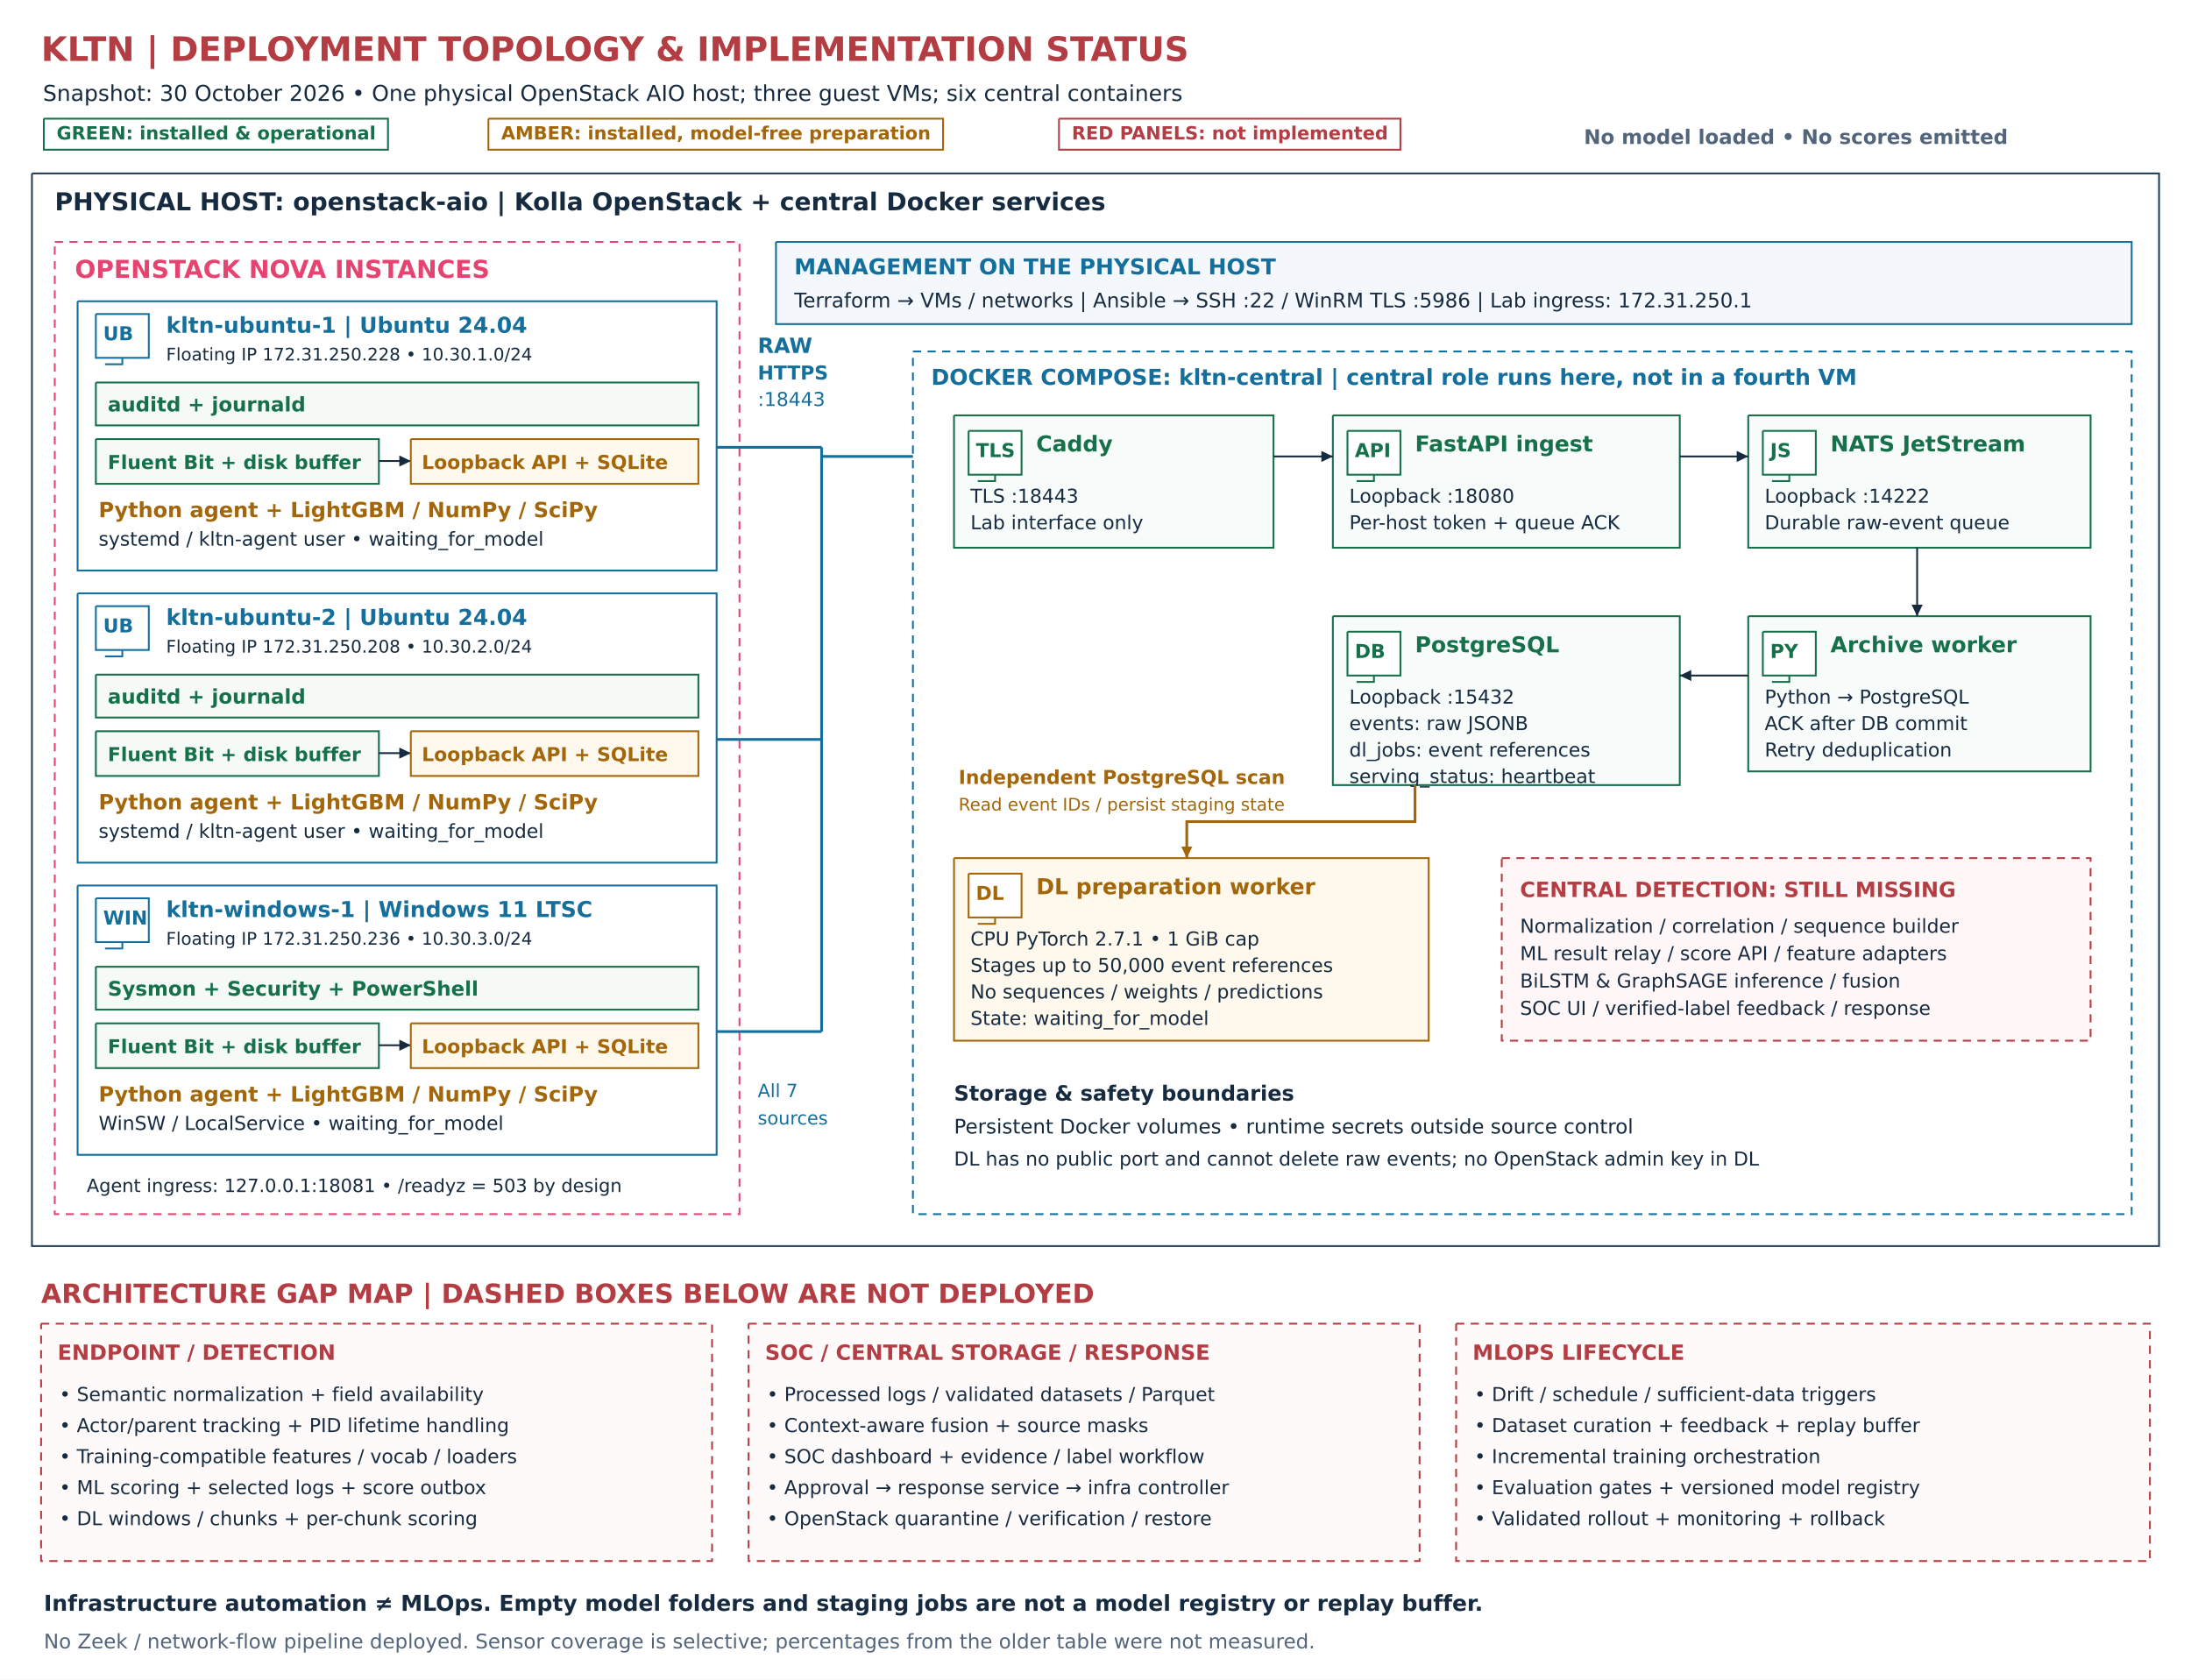
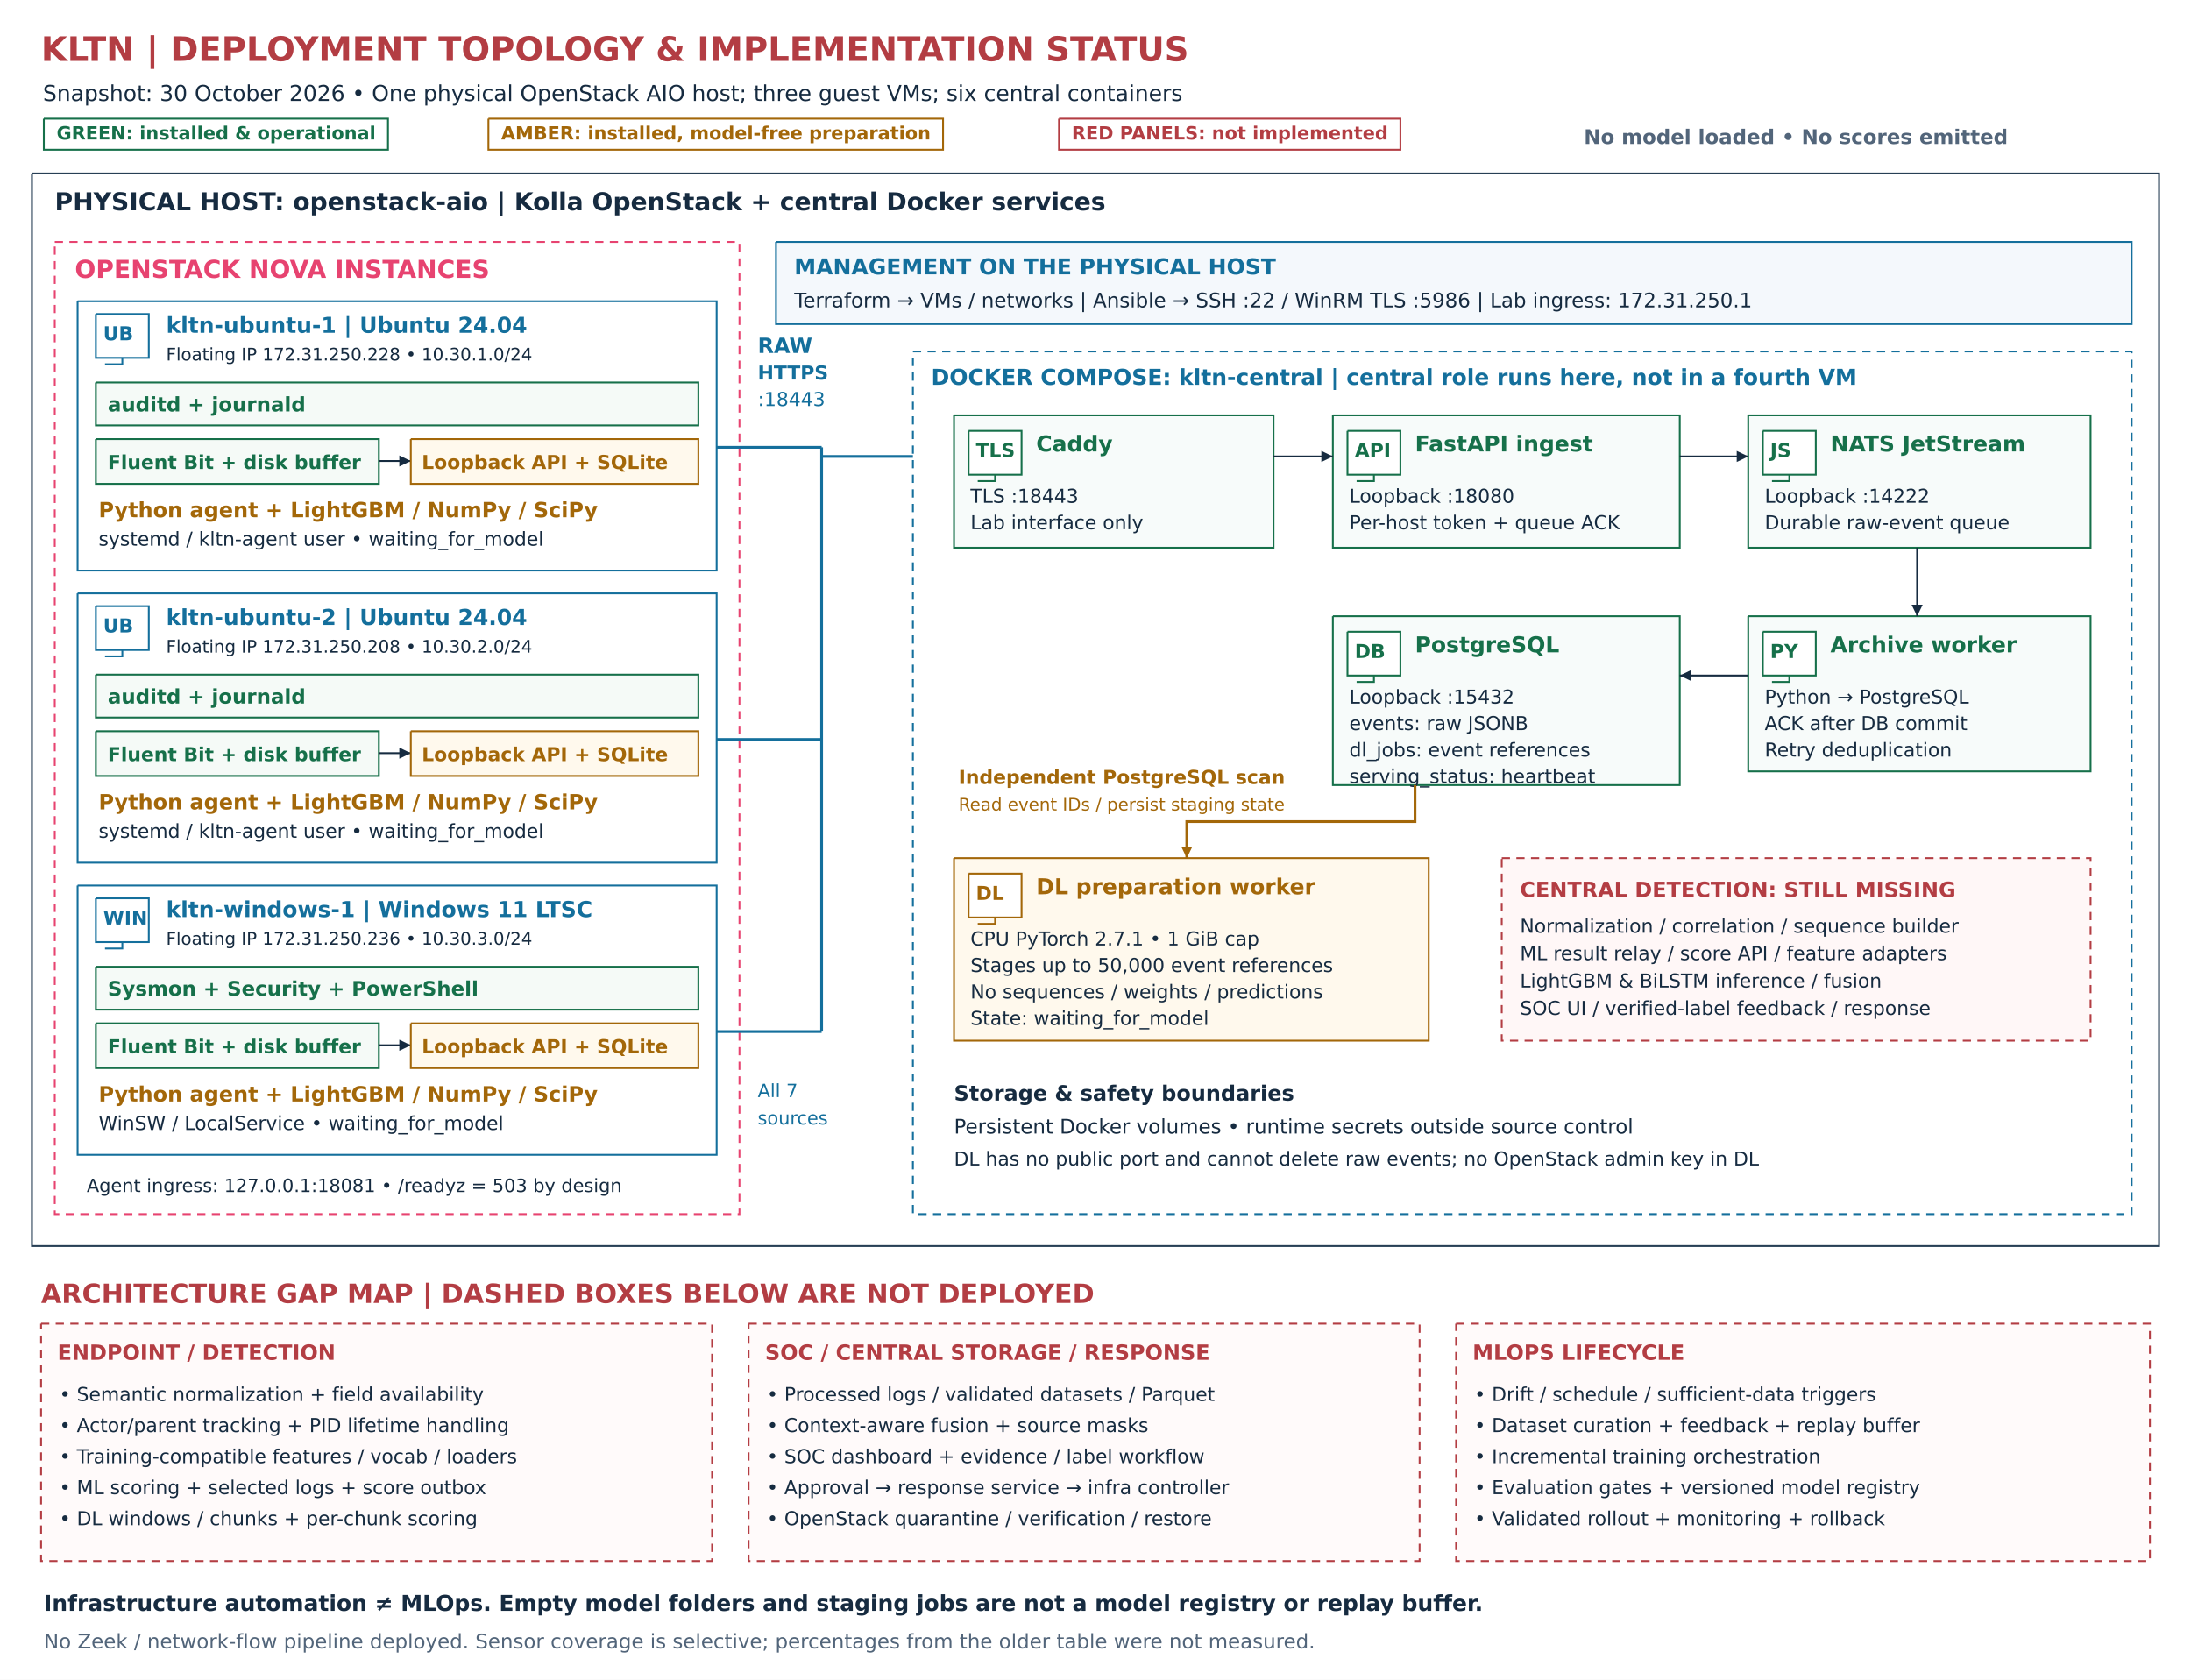
<svg xmlns="http://www.w3.org/2000/svg" width="2400" height="1840" viewBox="0 0 2400 1840">
  <rect width="100%" height="100%" fill="white" />
  <text x="45" y="66.78" font-family="DejaVu Sans, sans-serif" font-size="37" font-weight="bold" fill="#b33d43">KLTN | DEPLOYMENT TOPOLOGY &amp; IMPLEMENTATION STATUS</text>
  <text x="47" y="110.56" font-family="DejaVu Sans, sans-serif" font-size="24" font-weight="normal" fill="#162b40">Snapshot: 30 October 2026   •   One physical OpenStack AIO host; three guest VMs; six central containers</text>
  <rect x="48" y="130" width="377" height="34" fill="white" />
  <polyline points="48,130 425,130 425,164 48,164 48,130" fill="none" stroke="#16704a" stroke-width="2" />
  <text x="62" y="152.8" font-family="DejaVu Sans, sans-serif" font-size="20" font-weight="bold" fill="#16704a">GREEN: installed &amp; operational</text>
  <rect x="535" y="130" width="498" height="34" fill="white" />
  <polyline points="535,130 1033,130 1033,164 535,164 535,130" fill="none" stroke="#a36709" stroke-width="2" />
  <text x="549" y="152.8" font-family="DejaVu Sans, sans-serif" font-size="20" font-weight="bold" fill="#a36709">AMBER: installed, model-free preparation</text>
  <rect x="1160" y="130" width="374" height="34" fill="white" />
  <polyline points="1160,130 1534,130 1534,164 1160,164 1160,130" fill="none" stroke="#b33d43" stroke-width="2" />
  <text x="1174" y="152.8" font-family="DejaVu Sans, sans-serif" font-size="20" font-weight="bold" fill="#b33d43">RED PANELS: not implemented</text>
  <text x="1735" y="157.68" font-family="DejaVu Sans, sans-serif" font-size="22" font-weight="bold" fill="#52657a">No model loaded • No scores emitted</text>
  <rect x="35" y="190" width="2330" height="1175" fill="white" />
  <polyline points="35,190 2365,190 2365,1365 35,1365 35,190" fill="none" stroke="#273f55" stroke-width="2" />
  <text x="60" y="230.38" font-family="DejaVu Sans, sans-serif" font-size="27" font-weight="bold" fill="#162b40">PHYSICAL HOST: openstack-aio  |  Kolla OpenStack + central Docker services</text>
  <rect x="60" y="265" width="750" height="1065" fill="white" />
  <polyline points="60,265 810,265 810,1330 60,1330 60,265" fill="none" stroke="#e74370" stroke-width="2" stroke-dasharray="9 7" />
  <text x="82" y="304.38" font-family="DejaVu Sans, sans-serif" font-size="27" font-weight="bold" fill="#e74370">OPENSTACK NOVA INSTANCES</text>
  <polyline points="785,490 900,490" fill="none" stroke="#146f9c" stroke-width="3" />
  <polyline points="785,810 900,810" fill="none" stroke="#146f9c" stroke-width="3" />
  <polyline points="785,1130 900,1130" fill="none" stroke="#146f9c" stroke-width="3" />
  <polyline points="900,490 900,1130" fill="none" stroke="#146f9c" stroke-width="3" />
  <polyline points="900,500 1045,500" fill="none" stroke="#146f9c" stroke-width="3" />
  <polygon points="1045,500 1032.394,506.09 1032.394,493.91" fill="#146f9c" />
  <text x="830" y="386.62" font-family="DejaVu Sans, sans-serif" font-size="23" font-weight="bold" fill="#146f9c">RAW</text>
  <text x="830" y="415.74" font-family="DejaVu Sans, sans-serif" font-size="21" font-weight="bold" fill="#146f9c">HTTPS</text>
  <text x="830" y="444.74" font-family="DejaVu Sans, sans-serif" font-size="21" font-weight="normal" fill="#146f9c">:18443</text>
  <text x="830" y="1201.8" font-family="DejaVu Sans, sans-serif" font-size="20" font-weight="normal" fill="#146f9c">All 7</text>
  <text x="830" y="1231.8" font-family="DejaVu Sans, sans-serif" font-size="20" font-weight="normal" fill="#146f9c">sources</text>
  <rect x="85" y="330" width="700" height="295" fill="white" />
  <polyline points="85,330 785,330 785,625 85,625 85,330" fill="none" stroke="#146f9c" stroke-width="2" />
  <rect x="105" y="344" width="58" height="48" fill="white" />
  <polyline points="105,344 163,344 163,392 105,392 105,344" fill="none" stroke="#146f9c" stroke-width="2" />
  <text x="113" y="372.74" font-family="DejaVu Sans, sans-serif" font-size="21" font-weight="bold" fill="#146f9c">UB</text>
  <polyline points="134,392 134,399 115,399" fill="none" stroke="#146f9c" stroke-width="2" />
  <text x="182" y="364.56" font-family="DejaVu Sans, sans-serif" font-size="24" font-weight="bold" fill="#146f9c">kltn-ubuntu-1  |  Ubuntu 24.04</text>
  <text x="182" y="394.86" font-family="DejaVu Sans, sans-serif" font-size="19" font-weight="normal" fill="#162b40">Floating IP 172.31.250.228  •  10.30.1.0/24</text>
  <rect x="105" y="419" width="660" height="47" fill="#f5faf7" />
  <polyline points="105,419 765,419 765,466 105,466 105,419" fill="none" stroke="#16704a" stroke-width="2" />
  <text x="118" y="450.68" font-family="DejaVu Sans, sans-serif" font-size="22" font-weight="bold" fill="#16704a">auditd + journald</text>
  <rect x="105" y="481" width="310" height="49" fill="#f5faf7" />
  <polyline points="105,481 415,481 415,530 105,530 105,481" fill="none" stroke="#16704a" stroke-width="2" />
  <text x="118" y="513.74" font-family="DejaVu Sans, sans-serif" font-size="21" font-weight="bold" fill="#16704a">Fluent Bit + disk buffer</text>
  <polyline points="415,505 450,505" fill="none" stroke="#162b40" stroke-width="2" />
  <polygon points="450,505 437.394,511.09 437.394,498.91" fill="#162b40" />
  <rect x="450" y="481" width="315" height="49" fill="#fff9ed" />
  <polyline points="450,481 765,481 765,530 450,530 450,481" fill="none" stroke="#a36709" stroke-width="2" />
  <text x="462" y="513.74" font-family="DejaVu Sans, sans-serif" font-size="21" font-weight="bold" fill="#a36709">Loopback API + SQLite</text>
  <text x="108" y="566.62" font-family="DejaVu Sans, sans-serif" font-size="23" font-weight="bold" fill="#a36709">Python agent + LightGBM / NumPy / SciPy</text>
  <text x="108" y="597.74" font-family="DejaVu Sans, sans-serif" font-size="21" font-weight="normal" fill="#162b40">systemd / kltn-agent user  •  waiting_for_model</text>
  <rect x="85" y="650" width="700" height="295" fill="white" />
  <polyline points="85,650 785,650 785,945 85,945 85,650" fill="none" stroke="#146f9c" stroke-width="2" />
  <rect x="105" y="664" width="58" height="48" fill="white" />
  <polyline points="105,664 163,664 163,712 105,712 105,664" fill="none" stroke="#146f9c" stroke-width="2" />
  <text x="113" y="692.74" font-family="DejaVu Sans, sans-serif" font-size="21" font-weight="bold" fill="#146f9c">UB</text>
  <polyline points="134,712 134,719 115,719" fill="none" stroke="#146f9c" stroke-width="2" />
  <text x="182" y="684.56" font-family="DejaVu Sans, sans-serif" font-size="24" font-weight="bold" fill="#146f9c">kltn-ubuntu-2  |  Ubuntu 24.04</text>
  <text x="182" y="714.86" font-family="DejaVu Sans, sans-serif" font-size="19" font-weight="normal" fill="#162b40">Floating IP 172.31.250.208  •  10.30.2.0/24</text>
  <rect x="105" y="739" width="660" height="47" fill="#f5faf7" />
  <polyline points="105,739 765,739 765,786 105,786 105,739" fill="none" stroke="#16704a" stroke-width="2" />
  <text x="118" y="770.68" font-family="DejaVu Sans, sans-serif" font-size="22" font-weight="bold" fill="#16704a">auditd + journald</text>
  <rect x="105" y="801" width="310" height="49" fill="#f5faf7" />
  <polyline points="105,801 415,801 415,850 105,850 105,801" fill="none" stroke="#16704a" stroke-width="2" />
  <text x="118" y="833.74" font-family="DejaVu Sans, sans-serif" font-size="21" font-weight="bold" fill="#16704a">Fluent Bit + disk buffer</text>
  <polyline points="415,825 450,825" fill="none" stroke="#162b40" stroke-width="2" />
  <polygon points="450,825 437.394,831.09 437.394,818.91" fill="#162b40" />
  <rect x="450" y="801" width="315" height="49" fill="#fff9ed" />
  <polyline points="450,801 765,801 765,850 450,850 450,801" fill="none" stroke="#a36709" stroke-width="2" />
  <text x="462" y="833.74" font-family="DejaVu Sans, sans-serif" font-size="21" font-weight="bold" fill="#a36709">Loopback API + SQLite</text>
  <text x="108" y="886.62" font-family="DejaVu Sans, sans-serif" font-size="23" font-weight="bold" fill="#a36709">Python agent + LightGBM / NumPy / SciPy</text>
  <text x="108" y="917.74" font-family="DejaVu Sans, sans-serif" font-size="21" font-weight="normal" fill="#162b40">systemd / kltn-agent user  •  waiting_for_model</text>
  <rect x="85" y="970" width="700" height="295" fill="white" />
  <polyline points="85,970 785,970 785,1265 85,1265 85,970" fill="none" stroke="#146f9c" stroke-width="2" />
  <rect x="105" y="984" width="58" height="48" fill="white" />
  <polyline points="105,984 163,984 163,1032 105,1032 105,984" fill="none" stroke="#146f9c" stroke-width="2" />
  <text x="113" y="1012.74" font-family="DejaVu Sans, sans-serif" font-size="21" font-weight="bold" fill="#146f9c">WIN</text>
  <polyline points="134,1032 134,1039 115,1039" fill="none" stroke="#146f9c" stroke-width="2" />
  <text x="182" y="1004.56" font-family="DejaVu Sans, sans-serif" font-size="24" font-weight="bold" fill="#146f9c">kltn-windows-1  |  Windows 11 LTSC</text>
  <text x="182" y="1034.86" font-family="DejaVu Sans, sans-serif" font-size="19" font-weight="normal" fill="#162b40">Floating IP 172.31.250.236  •  10.30.3.0/24</text>
  <rect x="105" y="1059" width="660" height="47" fill="#f5faf7" />
  <polyline points="105,1059 765,1059 765,1106 105,1106 105,1059" fill="none" stroke="#16704a" stroke-width="2" />
  <text x="118" y="1090.68" font-family="DejaVu Sans, sans-serif" font-size="22" font-weight="bold" fill="#16704a">Sysmon + Security + PowerShell</text>
  <rect x="105" y="1121" width="310" height="49" fill="#f5faf7" />
  <polyline points="105,1121 415,1121 415,1170 105,1170 105,1121" fill="none" stroke="#16704a" stroke-width="2" />
  <text x="118" y="1153.74" font-family="DejaVu Sans, sans-serif" font-size="21" font-weight="bold" fill="#16704a">Fluent Bit + disk buffer</text>
  <polyline points="415,1145 450,1145" fill="none" stroke="#162b40" stroke-width="2" />
  <polygon points="450,1145 437.394,1151.09 437.394,1138.91" fill="#162b40" />
  <rect x="450" y="1121" width="315" height="49" fill="#fff9ed" />
  <polyline points="450,1121 765,1121 765,1170 450,1170 450,1121" fill="none" stroke="#a36709" stroke-width="2" />
  <text x="462" y="1153.74" font-family="DejaVu Sans, sans-serif" font-size="21" font-weight="bold" fill="#a36709">Loopback API + SQLite</text>
  <text x="108" y="1206.62" font-family="DejaVu Sans, sans-serif" font-size="23" font-weight="bold" fill="#a36709">Python agent + LightGBM / NumPy / SciPy</text>
  <text x="108" y="1237.74" font-family="DejaVu Sans, sans-serif" font-size="21" font-weight="normal" fill="#162b40">WinSW / LocalService  •  waiting_for_model</text>
  <text x="95" y="1305.8" font-family="DejaVu Sans, sans-serif" font-size="20" font-weight="normal" fill="#162b40">Agent ingress: 127.0.0.1:18081 • /readyz = 503 by design</text>
  <rect x="850" y="265" width="1485" height="90" fill="#f4f8fc" />
  <polyline points="850,265 2335,265 2335,355 850,355 850,265" fill="none" stroke="#146f9c" stroke-width="2" />
  <text x="870" y="300.56" font-family="DejaVu Sans, sans-serif" font-size="24" font-weight="bold" fill="#146f9c">MANAGEMENT ON THE PHYSICAL HOST</text>
  <text x="870" y="336.68" font-family="DejaVu Sans, sans-serif" font-size="22" font-weight="normal" fill="#162b40">Terraform → VMs / networks   |   Ansible → SSH :22 / WinRM TLS :5986   |   Lab ingress: 172.31.250.1</text>
  <rect x="1000" y="385" width="1335" height="945" fill="white" />
  <polyline points="1000,385 2335,385 2335,1330 1000,1330 1000,385" fill="none" stroke="#146f9c" stroke-width="2" stroke-dasharray="9 7" />
  <text x="1020" y="421.56" font-family="DejaVu Sans, sans-serif" font-size="24" font-weight="bold" fill="#146f9c">DOCKER COMPOSE: kltn-central  |  central role runs here, not in a fourth VM</text>
  <rect x="1045" y="455" width="350" height="145" fill="#f7fbfa" />
  <polyline points="1045,455 1395,455 1395,600 1045,600 1045,455" fill="none" stroke="#16704a" stroke-width="2" />
  <rect x="1061" y="472" width="58" height="48" fill="white" />
  <polyline points="1061,472 1119,472 1119,520 1061,520 1061,472" fill="none" stroke="#16704a" stroke-width="2" />
  <text x="1069" y="500.74" font-family="DejaVu Sans, sans-serif" font-size="21" font-weight="bold" fill="#16704a">TLS</text>
  <polyline points="1090,520 1090,527 1071,527" fill="none" stroke="#16704a" stroke-width="2" />
  <text x="1135" y="494.56" font-family="DejaVu Sans, sans-serif" font-size="24" font-weight="bold" fill="#16704a">Caddy</text>
  <text x="1063" y="550.74" font-family="DejaVu Sans, sans-serif" font-size="21" font-weight="normal" fill="#162b40">TLS :18443</text>
  <text x="1063" y="579.74" font-family="DejaVu Sans, sans-serif" font-size="21" font-weight="normal" fill="#162b40">Lab interface only</text>
  <rect x="1460" y="455" width="380" height="145" fill="#f7fbfa" />
  <polyline points="1460,455 1840,455 1840,600 1460,600 1460,455" fill="none" stroke="#16704a" stroke-width="2" />
  <rect x="1476" y="472" width="58" height="48" fill="white" />
  <polyline points="1476,472 1534,472 1534,520 1476,520 1476,472" fill="none" stroke="#16704a" stroke-width="2" />
  <text x="1484" y="500.74" font-family="DejaVu Sans, sans-serif" font-size="21" font-weight="bold" fill="#16704a">API</text>
  <polyline points="1505,520 1505,527 1486,527" fill="none" stroke="#16704a" stroke-width="2" />
  <text x="1550" y="494.56" font-family="DejaVu Sans, sans-serif" font-size="24" font-weight="bold" fill="#16704a">FastAPI ingest</text>
  <text x="1478" y="550.74" font-family="DejaVu Sans, sans-serif" font-size="21" font-weight="normal" fill="#162b40">Loopback :18080</text>
  <text x="1478" y="579.74" font-family="DejaVu Sans, sans-serif" font-size="21" font-weight="normal" fill="#162b40">Per-host token + queue ACK</text>
  <rect x="1915" y="455" width="375" height="145" fill="#f7fbfa" />
  <polyline points="1915,455 2290,455 2290,600 1915,600 1915,455" fill="none" stroke="#16704a" stroke-width="2" />
  <rect x="1931" y="472" width="58" height="48" fill="white" />
  <polyline points="1931,472 1989,472 1989,520 1931,520 1931,472" fill="none" stroke="#16704a" stroke-width="2" />
  <text x="1939" y="500.74" font-family="DejaVu Sans, sans-serif" font-size="21" font-weight="bold" fill="#16704a">JS</text>
  <polyline points="1960,520 1960,527 1941,527" fill="none" stroke="#16704a" stroke-width="2" />
  <text x="2005" y="494.56" font-family="DejaVu Sans, sans-serif" font-size="24" font-weight="bold" fill="#16704a">NATS JetStream</text>
  <text x="1933" y="550.74" font-family="DejaVu Sans, sans-serif" font-size="21" font-weight="normal" fill="#162b40">Loopback :14222</text>
  <text x="1933" y="579.74" font-family="DejaVu Sans, sans-serif" font-size="21" font-weight="normal" fill="#162b40">Durable raw-event queue</text>
  <polyline points="1395,500 1460,500" fill="none" stroke="#162b40" stroke-width="2" />
  <polygon points="1460,500 1447.394,506.09 1447.394,493.91" fill="#162b40" />
  <polyline points="1840,500 1915,500" fill="none" stroke="#162b40" stroke-width="2" />
  <polygon points="1915,500 1902.394,506.09 1902.394,493.91" fill="#162b40" />
  <rect x="1915" y="675" width="375" height="170" fill="#f7fbfa" />
  <polyline points="1915,675 2290,675 2290,845 1915,845 1915,675" fill="none" stroke="#16704a" stroke-width="2" />
  <rect x="1931" y="692" width="58" height="48" fill="white" />
  <polyline points="1931,692 1989,692 1989,740 1931,740 1931,692" fill="none" stroke="#16704a" stroke-width="2" />
  <text x="1939" y="720.74" font-family="DejaVu Sans, sans-serif" font-size="21" font-weight="bold" fill="#16704a">PY</text>
  <polyline points="1960,740 1960,747 1941,747" fill="none" stroke="#16704a" stroke-width="2" />
  <text x="2005" y="714.56" font-family="DejaVu Sans, sans-serif" font-size="24" font-weight="bold" fill="#16704a">Archive worker</text>
  <text x="1933" y="770.74" font-family="DejaVu Sans, sans-serif" font-size="21" font-weight="normal" fill="#162b40">Python → PostgreSQL</text>
  <text x="1933" y="799.74" font-family="DejaVu Sans, sans-serif" font-size="21" font-weight="normal" fill="#162b40">ACK after DB commit</text>
  <text x="1933" y="828.74" font-family="DejaVu Sans, sans-serif" font-size="21" font-weight="normal" fill="#162b40">Retry deduplication</text>
  <polyline points="2100,600 2100,675" fill="none" stroke="#162b40" stroke-width="2" />
  <polygon points="2100,675 2093.91,662.394 2106.09,662.394" fill="#162b40" />
  <rect x="1460" y="675" width="380" height="185" fill="#f7fbfa" />
  <polyline points="1460,675 1840,675 1840,860 1460,860 1460,675" fill="none" stroke="#16704a" stroke-width="2" />
  <rect x="1476" y="692" width="58" height="48" fill="white" />
  <polyline points="1476,692 1534,692 1534,740 1476,740 1476,692" fill="none" stroke="#16704a" stroke-width="2" />
  <text x="1484" y="720.74" font-family="DejaVu Sans, sans-serif" font-size="21" font-weight="bold" fill="#16704a">DB</text>
  <polyline points="1505,740 1505,747 1486,747" fill="none" stroke="#16704a" stroke-width="2" />
  <text x="1550" y="714.56" font-family="DejaVu Sans, sans-serif" font-size="24" font-weight="bold" fill="#16704a">PostgreSQL</text>
  <text x="1478" y="770.74" font-family="DejaVu Sans, sans-serif" font-size="21" font-weight="normal" fill="#162b40">Loopback :15432</text>
  <text x="1478" y="799.74" font-family="DejaVu Sans, sans-serif" font-size="21" font-weight="normal" fill="#162b40">events: raw JSONB</text>
  <text x="1478" y="828.74" font-family="DejaVu Sans, sans-serif" font-size="21" font-weight="normal" fill="#162b40">dl_jobs: event references</text>
  <text x="1478" y="857.74" font-family="DejaVu Sans, sans-serif" font-size="21" font-weight="normal" fill="#162b40">serving_status: heartbeat</text>
  <polyline points="1915,740 1840,740" fill="none" stroke="#162b40" stroke-width="2" />
  <polygon points="1840,740 1852.606,733.91 1852.606,746.09" fill="#162b40" />
  <rect x="1045" y="940" width="520" height="200" fill="#fff9ed" />
  <polyline points="1045,940 1565,940 1565,1140 1045,1140 1045,940" fill="none" stroke="#a36709" stroke-width="2" />
  <rect x="1061" y="957" width="58" height="48" fill="white" />
  <polyline points="1061,957 1119,957 1119,1005 1061,1005 1061,957" fill="none" stroke="#a36709" stroke-width="2" />
  <text x="1069" y="985.74" font-family="DejaVu Sans, sans-serif" font-size="21" font-weight="bold" fill="#a36709">DL</text>
  <polyline points="1090,1005 1090,1012 1071,1012" fill="none" stroke="#a36709" stroke-width="2" />
  <text x="1135" y="979.56" font-family="DejaVu Sans, sans-serif" font-size="24" font-weight="bold" fill="#a36709">DL preparation worker</text>
  <text x="1063" y="1035.74" font-family="DejaVu Sans, sans-serif" font-size="21" font-weight="normal" fill="#162b40">CPU PyTorch 2.7.1 • 1 GiB cap</text>
  <text x="1063" y="1064.74" font-family="DejaVu Sans, sans-serif" font-size="21" font-weight="normal" fill="#162b40">Stages up to 50,000 event references</text>
  <text x="1063" y="1093.74" font-family="DejaVu Sans, sans-serif" font-size="21" font-weight="normal" fill="#162b40">No sequences / weights / predictions</text>
  <text x="1063" y="1122.74" font-family="DejaVu Sans, sans-serif" font-size="21" font-weight="normal" fill="#162b40">State: waiting_for_model</text>
  <polyline points="1550,860 1550,900 1300,900 1300,940" fill="none" stroke="#a36709" stroke-width="3" />
  <polygon points="1300,940 1293.91,927.394 1306.09,927.394" fill="#a36709" />
  <text x="1050" y="858.74" font-family="DejaVu Sans, sans-serif" font-size="21" font-weight="bold" fill="#a36709">Independent PostgreSQL scan</text>
  <text x="1050" y="887.86" font-family="DejaVu Sans, sans-serif" font-size="19" font-weight="normal" fill="#a36709">Read event IDs / persist staging state</text>
  <rect x="1645" y="940" width="645" height="200" fill="#fff7f7" />
  <polyline points="1645,940 2290,940 2290,1140 1645,1140 1645,940" fill="none" stroke="#b33d43" stroke-width="2" stroke-dasharray="9 7" />
  <text x="1665" y="982.62" font-family="DejaVu Sans, sans-serif" font-size="23" font-weight="bold" fill="#b33d43">CENTRAL DETECTION: STILL MISSING</text>
  <text x="1665" y="1021.74" font-family="DejaVu Sans, sans-serif" font-size="21" font-weight="normal" fill="#162b40">Normalization / correlation / sequence builder</text>
  <text x="1665" y="1051.74" font-family="DejaVu Sans, sans-serif" font-size="21" font-weight="normal" fill="#162b40">ML result relay / score API / feature adapters</text>
-   <text x="1665" y="1081.74" font-family="DejaVu Sans, sans-serif" font-size="21" font-weight="normal" fill="#162b40">BiLSTM &amp; GraphSAGE inference / fusion</text>
+   <text x="1665" y="1081.74" font-family="DejaVu Sans, sans-serif" font-size="21" font-weight="normal" fill="#162b40">LightGBM &amp; BiLSTM inference / fusion</text>
  <text x="1665" y="1111.74" font-family="DejaVu Sans, sans-serif" font-size="21" font-weight="normal" fill="#162b40">SOC UI / verified-label feedback / response</text>
  <text x="1045" y="1205.62" font-family="DejaVu Sans, sans-serif" font-size="23" font-weight="bold" fill="#162b40">Storage &amp; safety boundaries</text>
  <text x="1045" y="1241.68" font-family="DejaVu Sans, sans-serif" font-size="22" font-weight="normal" fill="#162b40">Persistent Docker volumes • runtime secrets outside source control</text>
  <text x="1045" y="1276.74" font-family="DejaVu Sans, sans-serif" font-size="21" font-weight="normal" fill="#162b40">DL has no public port and cannot delete raw events; no OpenStack admin key in DL</text>
  <text x="45" y="1427.26" font-family="DejaVu Sans, sans-serif" font-size="29" font-weight="bold" fill="#b33d43">ARCHITECTURE GAP MAP  |  DASHED BOXES BELOW ARE NOT DEPLOYED</text>
  <rect x="45" y="1450" width="735" height="260" fill="#fffafa" />
  <polyline points="45,1450 780,1450 780,1710 45,1710 45,1450" fill="none" stroke="#b33d43" stroke-width="2" stroke-dasharray="9 7" />
  <text x="63" y="1489.62" font-family="DejaVu Sans, sans-serif" font-size="23" font-weight="bold" fill="#b33d43">ENDPOINT / DETECTION</text>
  <text x="65" y="1534.74" font-family="DejaVu Sans, sans-serif" font-size="21" font-weight="normal" fill="#162b40">• Semantic normalization + field availability</text>
  <text x="65" y="1568.74" font-family="DejaVu Sans, sans-serif" font-size="21" font-weight="normal" fill="#162b40">• Actor/parent tracking + PID lifetime handling</text>
  <text x="65" y="1602.74" font-family="DejaVu Sans, sans-serif" font-size="21" font-weight="normal" fill="#162b40">• Training-compatible features / vocab / loaders</text>
  <text x="65" y="1636.74" font-family="DejaVu Sans, sans-serif" font-size="21" font-weight="normal" fill="#162b40">• ML scoring + selected logs + score outbox</text>
  <text x="65" y="1670.74" font-family="DejaVu Sans, sans-serif" font-size="21" font-weight="normal" fill="#162b40">• DL windows / chunks + per-chunk scoring</text>
  <rect x="820" y="1450" width="735" height="260" fill="#fffafa" />
  <polyline points="820,1450 1555,1450 1555,1710 820,1710 820,1450" fill="none" stroke="#b33d43" stroke-width="2" stroke-dasharray="9 7" />
  <text x="838" y="1489.62" font-family="DejaVu Sans, sans-serif" font-size="23" font-weight="bold" fill="#b33d43">SOC / CENTRAL STORAGE / RESPONSE</text>
  <text x="840" y="1534.74" font-family="DejaVu Sans, sans-serif" font-size="21" font-weight="normal" fill="#162b40">• Processed logs / validated datasets / Parquet</text>
  <text x="840" y="1568.74" font-family="DejaVu Sans, sans-serif" font-size="21" font-weight="normal" fill="#162b40">• Context-aware fusion + source masks</text>
  <text x="840" y="1602.74" font-family="DejaVu Sans, sans-serif" font-size="21" font-weight="normal" fill="#162b40">• SOC dashboard + evidence / label workflow</text>
  <text x="840" y="1636.74" font-family="DejaVu Sans, sans-serif" font-size="21" font-weight="normal" fill="#162b40">• Approval → response service → infra controller</text>
  <text x="840" y="1670.74" font-family="DejaVu Sans, sans-serif" font-size="21" font-weight="normal" fill="#162b40">• OpenStack quarantine / verification / restore</text>
  <rect x="1595" y="1450" width="760" height="260" fill="#fffafa" />
  <polyline points="1595,1450 2355,1450 2355,1710 1595,1710 1595,1450" fill="none" stroke="#b33d43" stroke-width="2" stroke-dasharray="9 7" />
  <text x="1613" y="1489.62" font-family="DejaVu Sans, sans-serif" font-size="23" font-weight="bold" fill="#b33d43">MLOPS LIFECYCLE</text>
  <text x="1615" y="1534.74" font-family="DejaVu Sans, sans-serif" font-size="21" font-weight="normal" fill="#162b40">• Drift / schedule / sufficient-data triggers</text>
  <text x="1615" y="1568.74" font-family="DejaVu Sans, sans-serif" font-size="21" font-weight="normal" fill="#162b40">• Dataset curation + feedback + replay buffer</text>
  <text x="1615" y="1602.74" font-family="DejaVu Sans, sans-serif" font-size="21" font-weight="normal" fill="#162b40">• Incremental training orchestration</text>
  <text x="1615" y="1636.74" font-family="DejaVu Sans, sans-serif" font-size="21" font-weight="normal" fill="#162b40">• Evaluation gates + versioned model registry</text>
  <text x="1615" y="1670.74" font-family="DejaVu Sans, sans-serif" font-size="21" font-weight="normal" fill="#162b40">• Validated rollout + monitoring + rollback</text>
  <text x="48" y="1764.56" font-family="DejaVu Sans, sans-serif" font-size="24" font-weight="bold" fill="#162b40">Infrastructure automation ≠ MLOps. Empty model folders and staging jobs are not a model registry or replay buffer.</text>
  <text x="48" y="1805.68" font-family="DejaVu Sans, sans-serif" font-size="22" font-weight="normal" fill="#52657a">No Zeek / network-flow pipeline deployed. Sensor coverage is selective; percentages from the older table were not measured.</text>
</svg>
